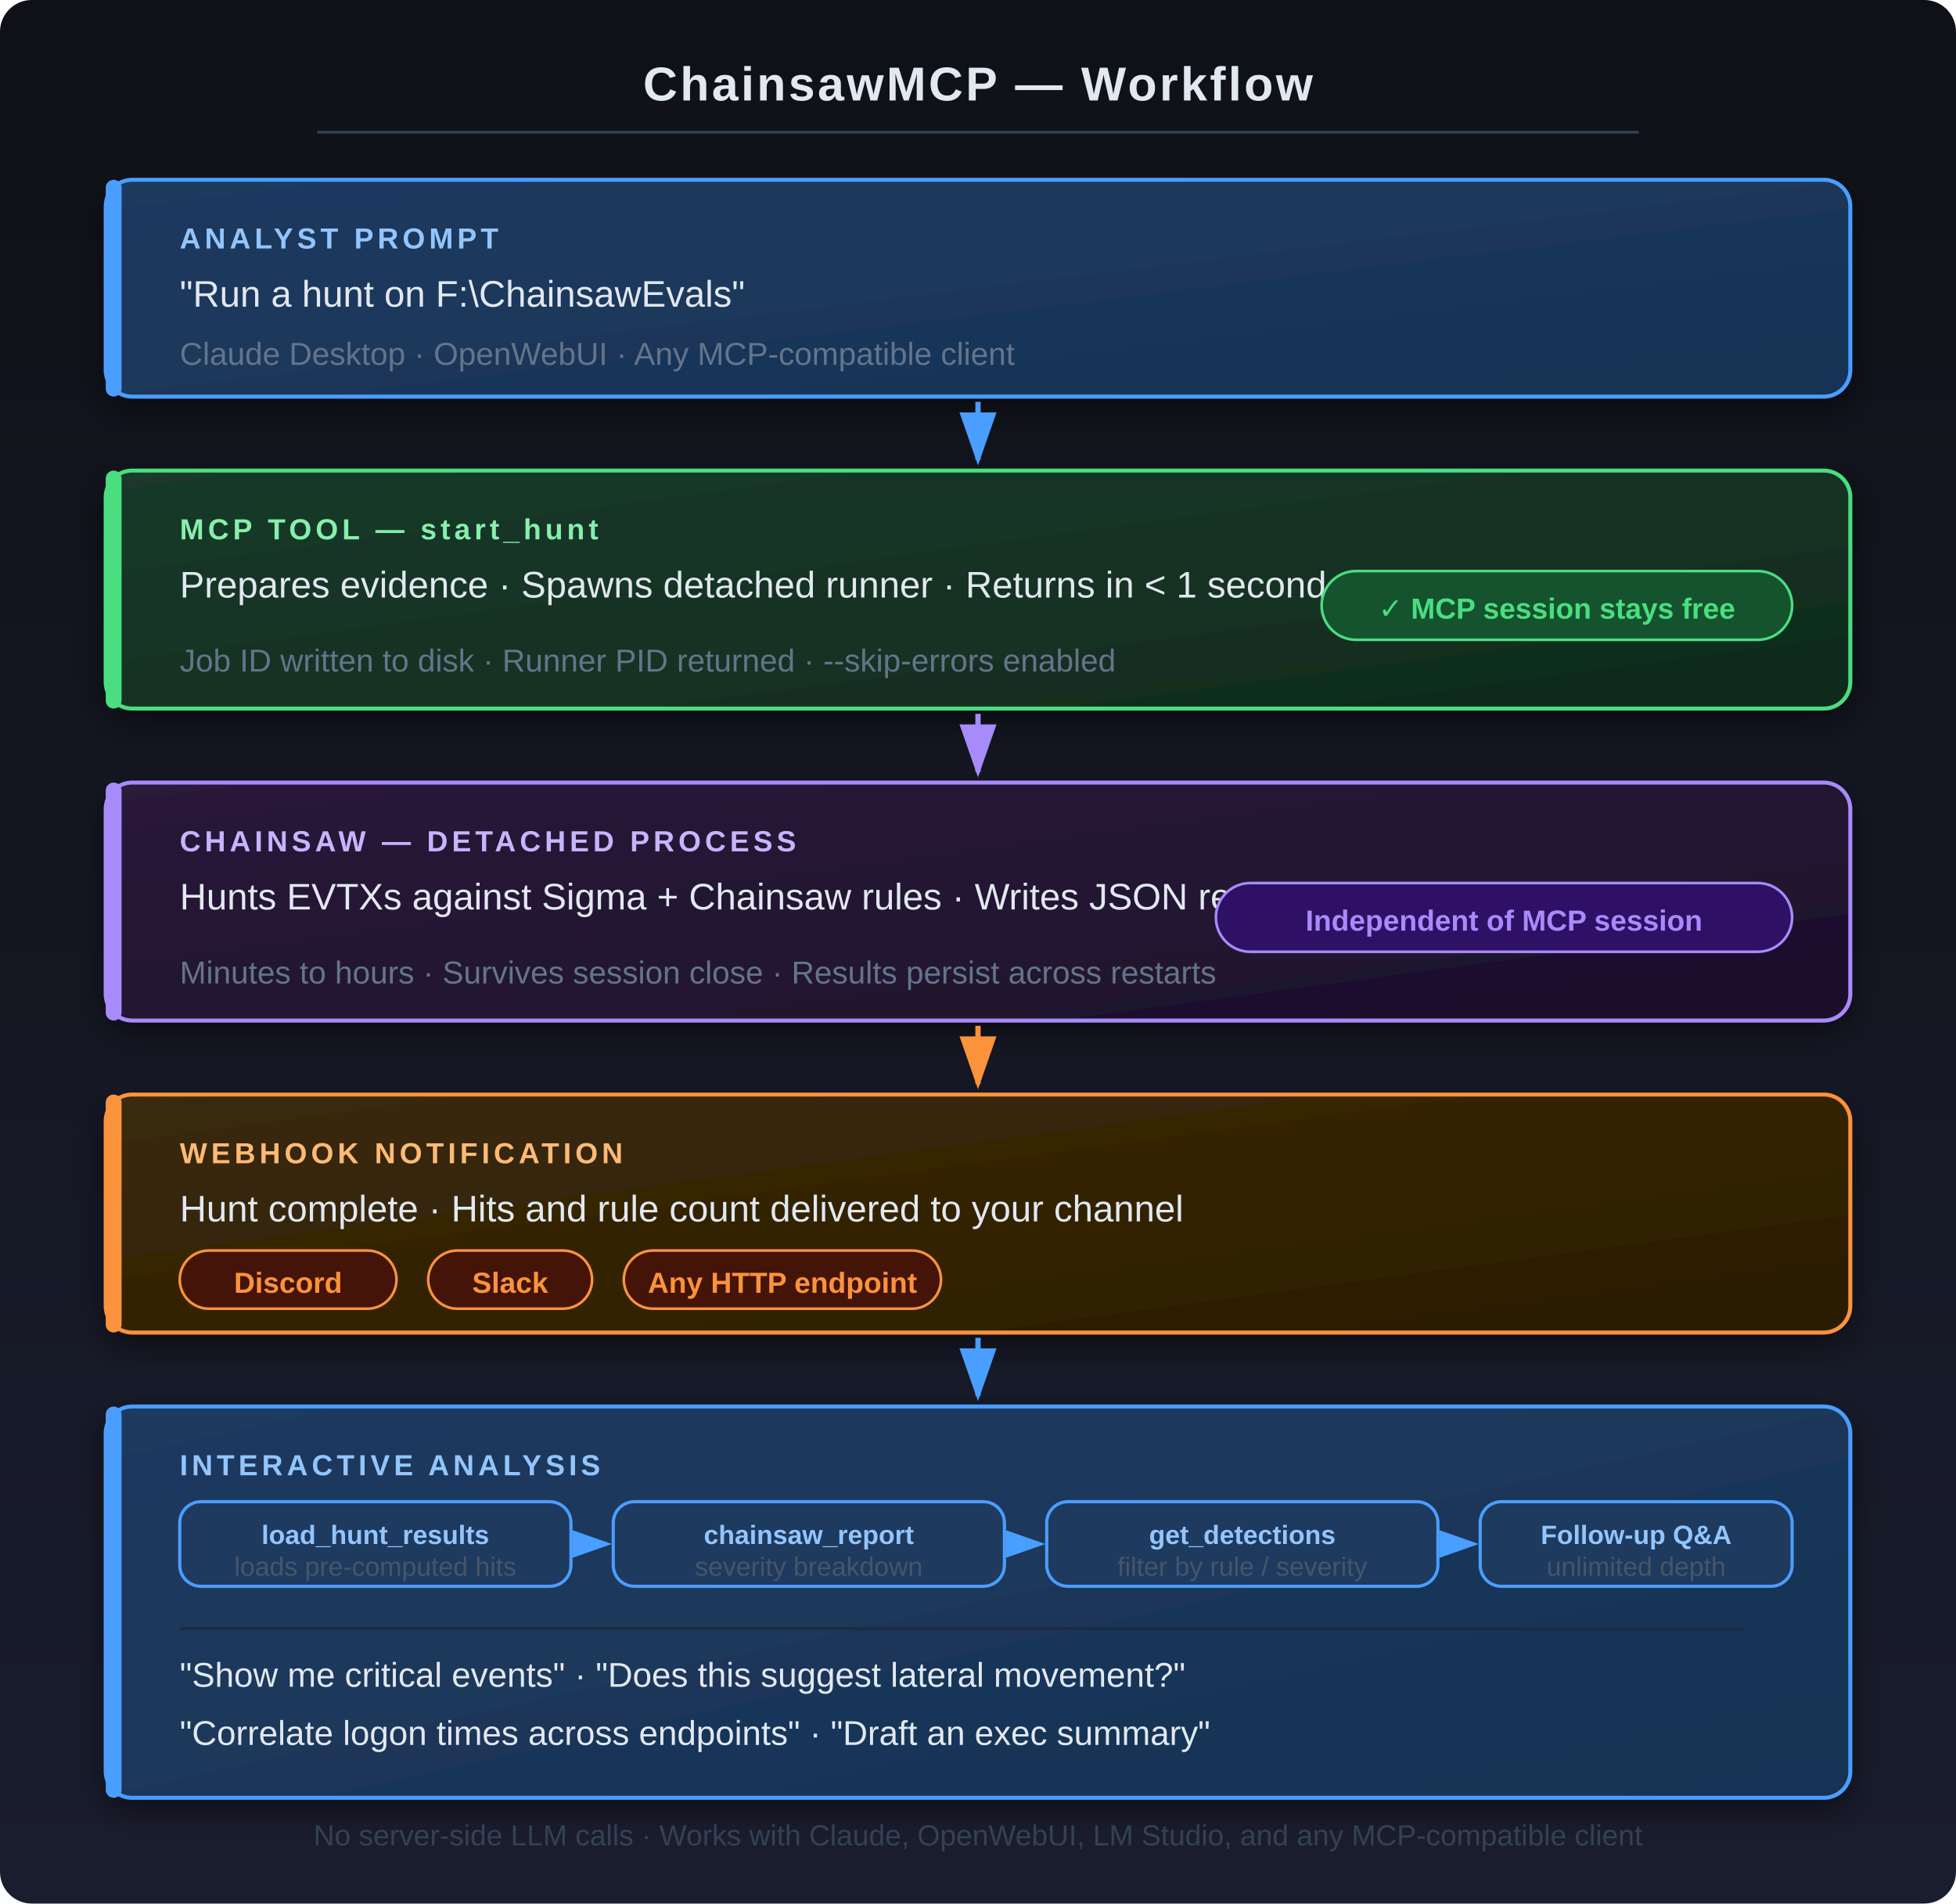
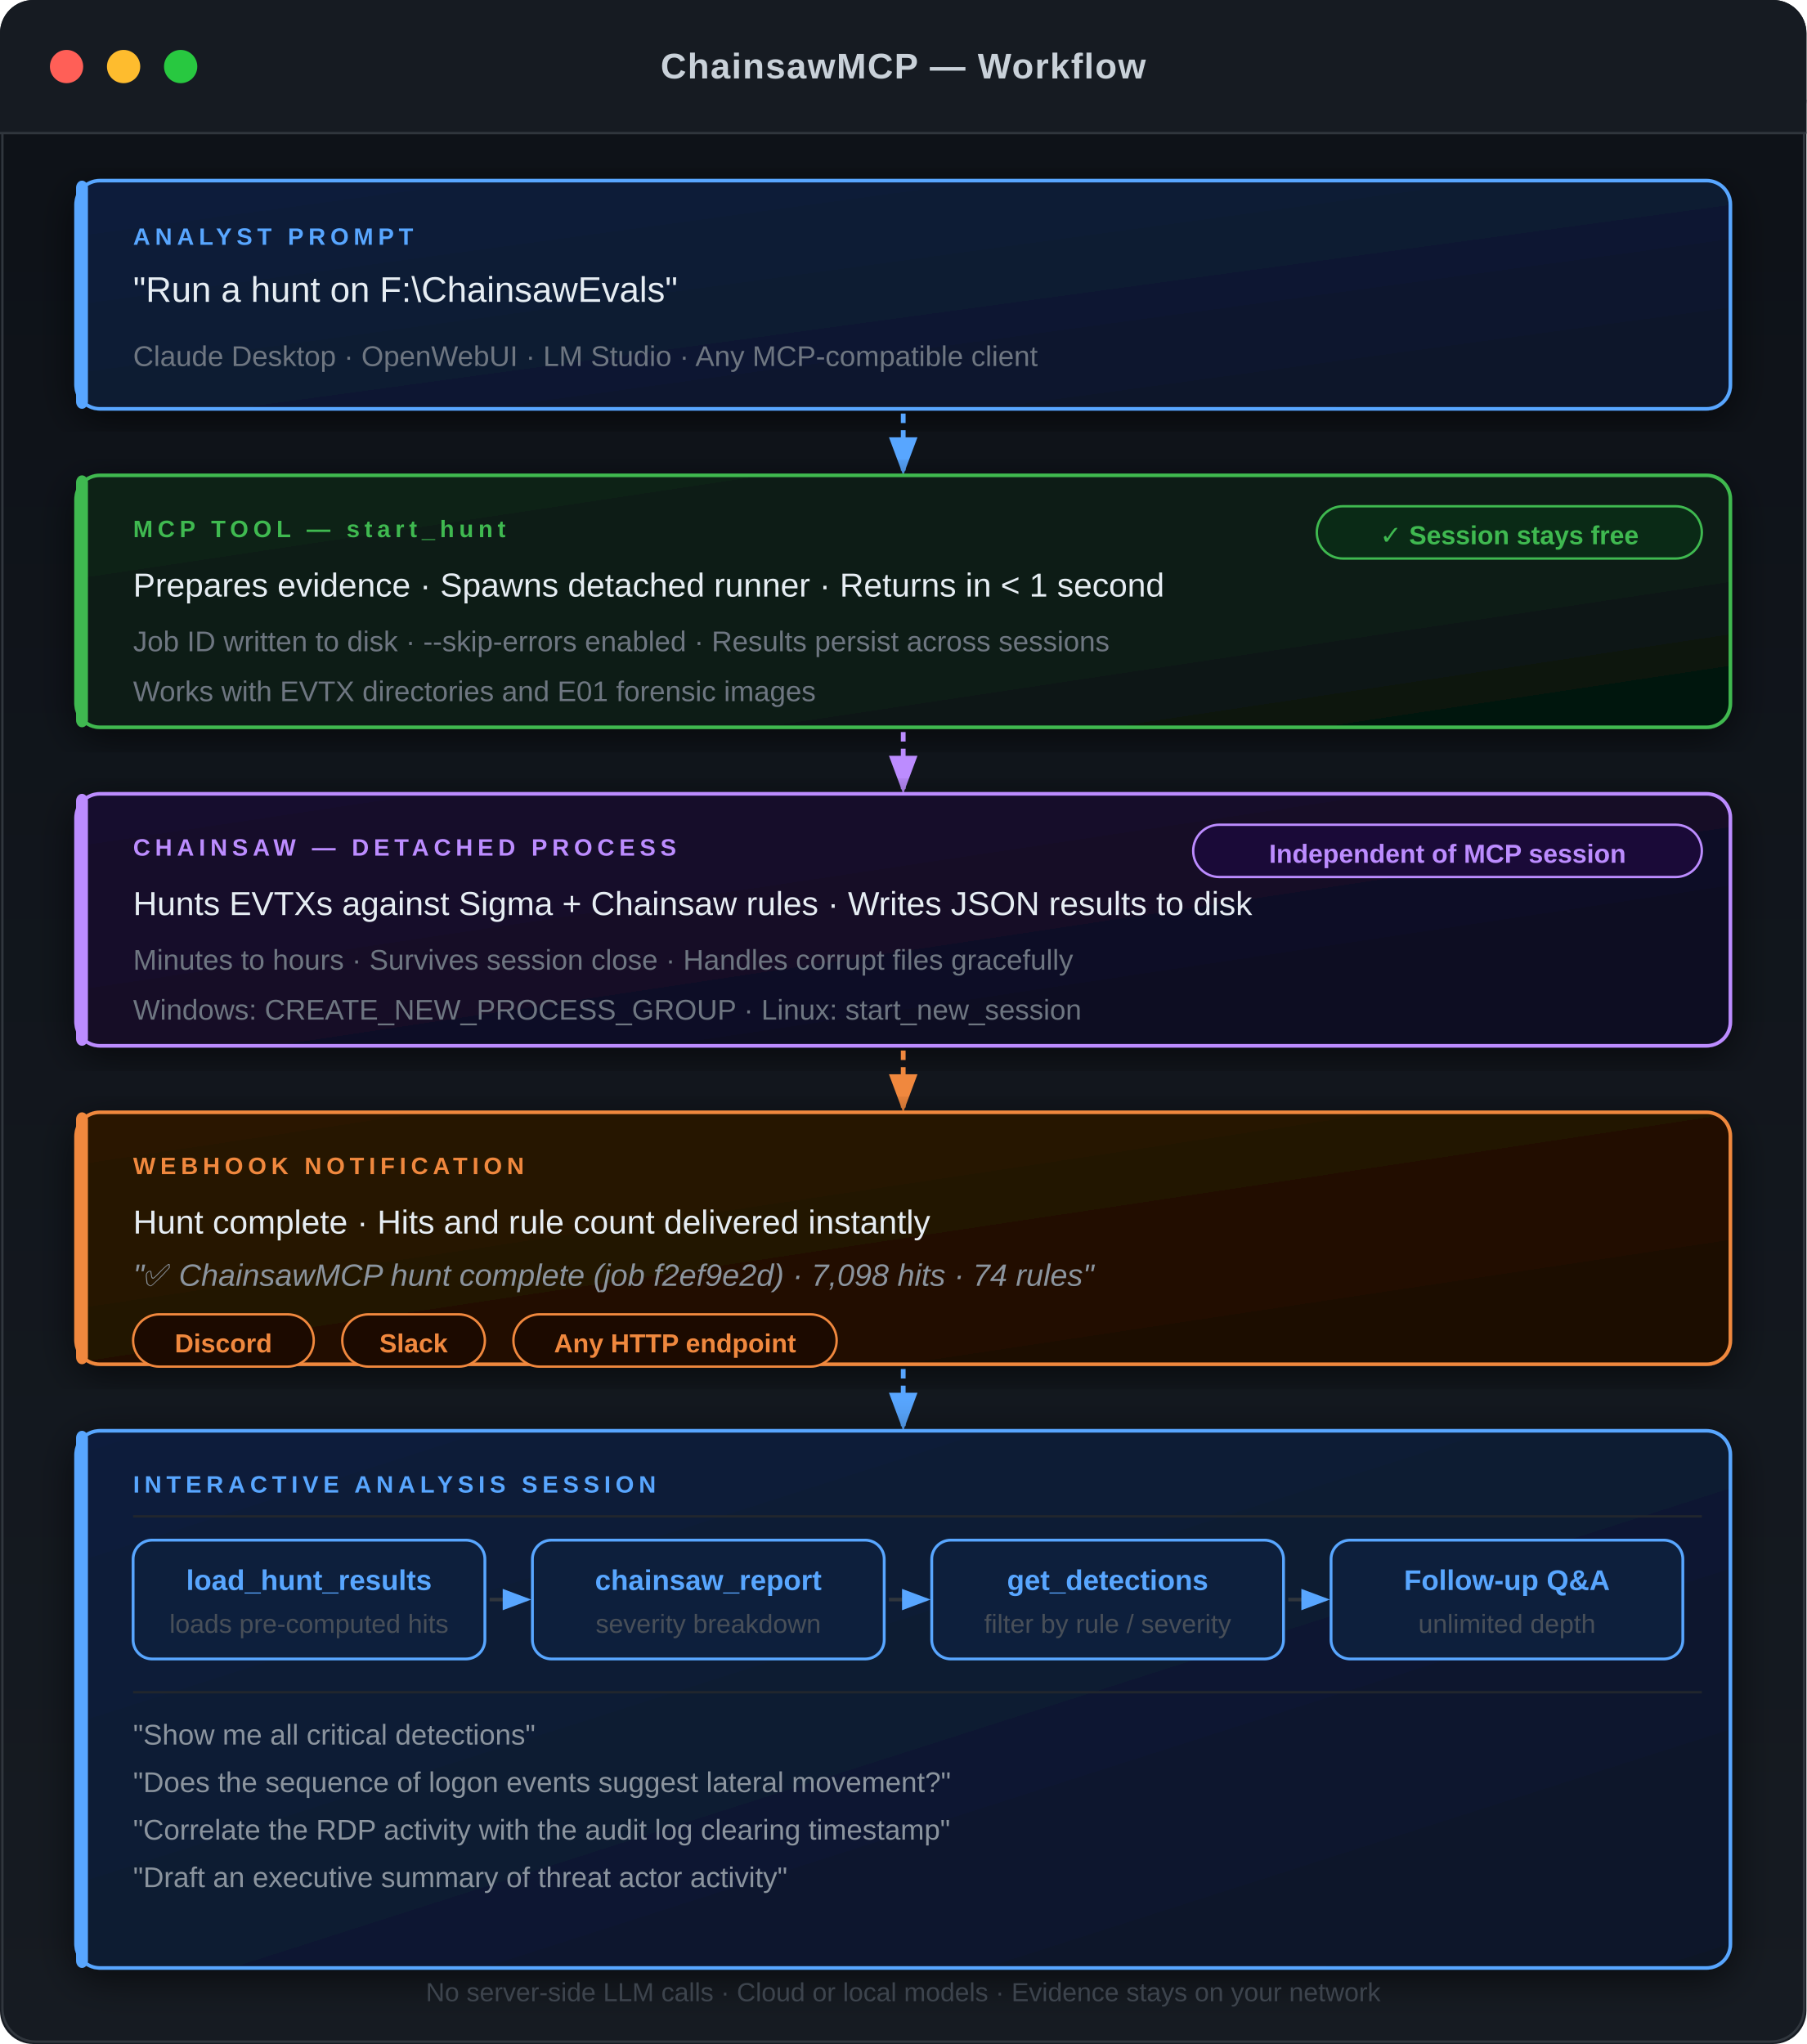
- <svg xmlns="http://www.w3.org/2000/svg" viewBox="0 0 740 720" width="740" height="720" font-family="'Segoe UI', 'Helvetica Neue', Arial, sans-serif">
+ <svg xmlns="http://www.w3.org/2000/svg" viewBox="0 0 760 860" width="760" height="860" font-family="'Segoe UI', 'Helvetica Neue', Arial, sans-serif">
  <defs>
-     <linearGradient id="bgGrad" x1="0" y1="0" x2="0" y2="1">
-       <stop offset="0%" stop-color="#0f1117" />
-       <stop offset="100%" stop-color="#1a1d2e" />
+     <linearGradient id="bg" x1="0" y1="0" x2="0" y2="1">
+       <stop offset="0%" stop-color="#0d1117" />
+       <stop offset="100%" stop-color="#161b22" />
    </linearGradient>
-     <linearGradient id="analystGrad" x1="0" y1="0" x2="1" y2="1">
-       <stop offset="0%" stop-color="#1e3a5f" />
-       <stop offset="100%" stop-color="#163354" />
+     <linearGradient id="fillBlue" x1="0" y1="0" x2="1" y2="1">
+       <stop offset="0%" stop-color="#0d1f3c" />
+       <stop offset="100%" stop-color="#091528" />
    </linearGradient>
-     <linearGradient id="huntGrad" x1="0" y1="0" x2="1" y2="1">
-       <stop offset="0%" stop-color="#1a3a2a" />
-       <stop offset="100%" stop-color="#0f2a1c" />
+     <linearGradient id="fillGreen" x1="0" y1="0" x2="1" y2="1">
+       <stop offset="0%" stop-color="#0a2218" />
+       <stop offset="100%" stop-color="#061610" />
    </linearGradient>
-     <linearGradient id="chainsawGrad" x1="0" y1="0" x2="1" y2="1">
-       <stop offset="0%" stop-color="#2a1a3a" />
-       <stop offset="100%" stop-color="#1c0f2a" />
+     <linearGradient id="fillPurple" x1="0" y1="0" x2="1" y2="1">
+       <stop offset="0%" stop-color="#160d2e" />
+       <stop offset="100%" stop-color="#0e0820" />
    </linearGradient>
-     <linearGradient id="webhookGrad" x1="0" y1="0" x2="1" y2="1">
-       <stop offset="0%" stop-color="#3a2a0a" />
-       <stop offset="100%" stop-color="#2a1c00" />
+     <linearGradient id="fillOrange" x1="0" y1="0" x2="1" y2="1">
+       <stop offset="0%" stop-color="#2a1500" />
+       <stop offset="100%" stop-color="#1c0e00" />
    </linearGradient>
-     <linearGradient id="analysisGrad" x1="0" y1="0" x2="1" y2="1">
-       <stop offset="0%" stop-color="#1e3a5f" />
-       <stop offset="100%" stop-color="#163354" />
-     </linearGradient>
-     <filter id="glow" x="-20%" y="-20%" width="140%" height="140%">
-       <feGaussianBlur stdDeviation="3" result="blur" />
-       <feMerge>
-         <feMergeNode in="blur" />
-         <feMergeNode in="SourceGraphic" />
-       </feMerge>
+     <filter id="cardShadow">
+       <feDropShadow dx="0" dy="4" stdDeviation="8" flood-color="#000" flood-opacity="0.6" />
    </filter>
-     <filter id="shadow" x="-5%" y="-5%" width="110%" height="120%">
-       <feDropShadow dx="0" dy="4" stdDeviation="6" flood-color="#000000" flood-opacity="0.5" />
-     </filter>
-     <marker id="arrowBlue" markerWidth="10" markerHeight="7" refX="9" refY="3.5" orient="auto">
-       <polygon points="0 0, 10 3.5, 0 7" fill="#4a9eff" />
+     <marker id="arrowBlue" markerWidth="8" markerHeight="6" refX="7" refY="3" orient="auto">
+       <polygon points="0 0, 8 3, 0 6" fill="#58a6ff" />
    </marker>
-     <marker id="arrowGreen" markerWidth="10" markerHeight="7" refX="9" refY="3.5" orient="auto">
-       <polygon points="0 0, 10 3.5, 0 7" fill="#4ade80" />
+     <marker id="arrowGreen" markerWidth="8" markerHeight="6" refX="7" refY="3" orient="auto">
+       <polygon points="0 0, 8 3, 0 6" fill="#3fb950" />
    </marker>
-     <marker id="arrowOrange" markerWidth="10" markerHeight="7" refX="9" refY="3.5" orient="auto">
-       <polygon points="0 0, 10 3.5, 0 7" fill="#fb923c" />
+     <marker id="arrowPurple" markerWidth="8" markerHeight="6" refX="7" refY="3" orient="auto">
+       <polygon points="0 0, 8 3, 0 6" fill="#bc8cff" />
    </marker>
-     <marker id="arrowPurple" markerWidth="10" markerHeight="7" refX="9" refY="3.5" orient="auto">
-       <polygon points="0 0, 10 3.5, 0 7" fill="#a78bfa" />
+     <marker id="arrowOrange" markerWidth="8" markerHeight="6" refX="7" refY="3" orient="auto">
+       <polygon points="0 0, 8 3, 0 6" fill="#f0883e" />
    </marker>
  </defs>
-   <rect width="740" height="720" fill="url(#bgGrad)" rx="12" />
-   <text x="370" y="38" text-anchor="middle" fill="#e2e8f0" font-size="18" font-weight="700" letter-spacing="1">ChainsawMCP — Workflow</text>
-   <line x1="120" y1="50" x2="620" y2="50" stroke="#334155" stroke-width="1" />
-   <rect x="40" y="68" width="660" height="82" rx="10" fill="url(#analystGrad)" stroke="#4a9eff" stroke-width="1.5" filter="url(#shadow)" />
-   <rect x="40" y="68" width="6" height="82" rx="3" fill="#4a9eff" />
-   <text x="68" y="94" fill="#93c5fd" font-size="11" font-weight="600" letter-spacing="1.5">ANALYST PROMPT</text>
-   <text x="68" y="116" fill="#e2e8f0" font-size="14" font-weight="500">"Run a hunt on F:\ChainsawEvals"</text>
-   <text x="68" y="138" fill="#64748b" font-size="12">Claude Desktop · OpenWebUI · Any MCP-compatible client</text>
-   <line x1="370" y1="152" x2="370" y2="174" stroke="#4a9eff" stroke-width="2" marker-end="url(#arrowBlue)" />
-   <rect x="40" y="178" width="660" height="90" rx="10" fill="url(#huntGrad)" stroke="#4ade80" stroke-width="1.5" filter="url(#shadow)" />
-   <rect x="40" y="178" width="6" height="90" rx="3" fill="#4ade80" />
-   <text x="68" y="204" fill="#86efac" font-size="11" font-weight="600" letter-spacing="1.5">MCP TOOL — start_hunt</text>
-   <text x="68" y="226" fill="#e2e8f0" font-size="14" font-weight="500">Prepares evidence · Spawns detached runner · Returns in &lt; 1 second</text>
-   <rect x="500" y="216" width="178" height="26" rx="13" fill="#14532d" stroke="#4ade80" stroke-width="1" />
-   <text x="589" y="234" text-anchor="middle" fill="#4ade80" font-size="11" font-weight="600">✓ MCP session stays free</text>
-   <text x="68" y="254" fill="#64748b" font-size="12">Job ID written to disk · Runner PID returned · --skip-errors enabled</text>
-   <line x1="370" y1="270" x2="370" y2="292" stroke="#a78bfa" stroke-width="2" marker-end="url(#arrowPurple)" />
-   <rect x="40" y="296" width="660" height="90" rx="10" fill="url(#chainsawGrad)" stroke="#a78bfa" stroke-width="1.5" filter="url(#shadow)" />
-   <rect x="40" y="296" width="6" height="90" rx="3" fill="#a78bfa" />
-   <text x="68" y="322" fill="#c4b5fd" font-size="11" font-weight="600" letter-spacing="1.5">CHAINSAW — DETACHED PROCESS</text>
-   <text x="68" y="344" fill="#e2e8f0" font-size="14" font-weight="500">Hunts EVTXs against Sigma + Chainsaw rules · Writes JSON results to disk</text>
-   <rect x="460" y="334" width="218" height="26" rx="13" fill="#2e1065" stroke="#a78bfa" stroke-width="1" />
-   <text x="569" y="352" text-anchor="middle" fill="#a78bfa" font-size="11" font-weight="600">Independent of MCP session</text>
-   <text x="68" y="372" fill="#64748b" font-size="12">Minutes to hours · Survives session close · Results persist across restarts</text>
-   <line x1="370" y1="388" x2="370" y2="410" stroke="#fb923c" stroke-width="2" marker-end="url(#arrowOrange)" />
-   <rect x="40" y="414" width="660" height="90" rx="10" fill="url(#webhookGrad)" stroke="#fb923c" stroke-width="1.5" filter="url(#shadow)" />
-   <rect x="40" y="414" width="6" height="90" rx="3" fill="#fb923c" />
-   <text x="68" y="440" fill="#fdba74" font-size="11" font-weight="600" letter-spacing="1.5">WEBHOOK NOTIFICATION</text>
-   <text x="68" y="462" fill="#e2e8f0" font-size="14" font-weight="500">Hunt complete · Hits and rule count delivered to your channel</text>
-   <rect x="68" y="473" width="82" height="22" rx="11" fill="#431407" stroke="#fb923c" stroke-width="1" />
-   <text x="109" y="489" text-anchor="middle" fill="#fb923c" font-size="11" font-weight="600">Discord</text>
-   <rect x="162" y="473" width="62" height="22" rx="11" fill="#431407" stroke="#fb923c" stroke-width="1" />
-   <text x="193" y="489" text-anchor="middle" fill="#fb923c" font-size="11" font-weight="600">Slack</text>
-   <rect x="236" y="473" width="120" height="22" rx="11" fill="#431407" stroke="#fb923c" stroke-width="1" />
-   <text x="296" y="489" text-anchor="middle" fill="#fb923c" font-size="11" font-weight="600">Any HTTP endpoint</text>
-   <line x1="370" y1="506" x2="370" y2="528" stroke="#4a9eff" stroke-width="2" marker-end="url(#arrowBlue)" />
-   <rect x="40" y="532" width="660" height="148" rx="10" fill="url(#analysisGrad)" stroke="#4a9eff" stroke-width="1.5" filter="url(#shadow)" />
-   <rect x="40" y="532" width="6" height="148" rx="3" fill="#4a9eff" />
-   <text x="68" y="558" fill="#93c5fd" font-size="11" font-weight="600" letter-spacing="1.5">INTERACTIVE ANALYSIS</text>
-   <rect x="68" y="568" width="148" height="32" rx="8" fill="#1e3a5f" stroke="#4a9eff" stroke-width="1.2" />
-   <text x="142" y="584" text-anchor="middle" fill="#93c5fd" font-size="10" font-weight="700">load_hunt_results</text>
-   <text x="142" y="596" text-anchor="middle" fill="#475569" font-size="10">loads pre-computed hits</text>
-   <rect x="232" y="568" width="148" height="32" rx="8" fill="#1e3a5f" stroke="#4a9eff" stroke-width="1.2" />
-   <text x="306" y="584" text-anchor="middle" fill="#93c5fd" font-size="10" font-weight="700">chainsaw_report</text>
-   <text x="306" y="596" text-anchor="middle" fill="#475569" font-size="10">severity breakdown</text>
-   <rect x="396" y="568" width="148" height="32" rx="8" fill="#1e3a5f" stroke="#4a9eff" stroke-width="1.2" />
-   <text x="470" y="584" text-anchor="middle" fill="#93c5fd" font-size="10" font-weight="700">get_detections</text>
-   <text x="470" y="596" text-anchor="middle" fill="#475569" font-size="10">filter by rule / severity</text>
-   <rect x="560" y="568" width="118" height="32" rx="8" fill="#1e3a5f" stroke="#4a9eff" stroke-width="1.2" />
-   <text x="619" y="584" text-anchor="middle" fill="#93c5fd" font-size="10" font-weight="700">Follow-up Q&amp;A</text>
-   <text x="619" y="596" text-anchor="middle" fill="#475569" font-size="10">unlimited depth</text>
-   <line x1="218" y1="584" x2="230" y2="584" stroke="#334155" stroke-width="1.5" marker-end="url(#arrowBlue)" />
-   <line x1="382" y1="584" x2="394" y2="584" stroke="#334155" stroke-width="1.5" marker-end="url(#arrowBlue)" />
-   <line x1="546" y1="584" x2="558" y2="584" stroke="#334155" stroke-width="1.5" marker-end="url(#arrowBlue)" />
-   <line x1="68" y1="616" x2="660" y2="616" stroke="#1e293b" stroke-width="1" />
-   <text x="68" y="638" fill="#e2e8f0" font-size="13" font-weight="500">"Show me critical events"  ·  "Does this suggest lateral movement?"</text>
-   <text x="68" y="660" fill="#e2e8f0" font-size="13" font-weight="500">"Correlate logon times across endpoints"  ·  "Draft an exec summary"</text>
-   <text x="370" y="698" text-anchor="middle" fill="#334155" font-size="11">No server-side LLM calls · Works with Claude, OpenWebUI, LM Studio, and any MCP-compatible client</text>
+   <rect width="760" height="860" fill="url(#bg)" rx="14" />
+   <rect x="1" y="1" width="758" height="858" fill="none" stroke="#30363d" stroke-width="1" rx="14" />
+   <rect x="0" y="0" width="760" height="56" fill="#161b22" rx="14" />
+   <rect x="0" y="42" width="760" height="14" fill="#161b22" />
+   <line x1="0" y1="56" x2="760" y2="56" stroke="#30363d" stroke-width="1" />
+   <circle cx="28" cy="28" r="7" fill="#ff5f57" />
+   <circle cx="52" cy="28" r="7" fill="#febc2e" />
+   <circle cx="76" cy="28" r="7" fill="#28c840" />
+   <text x="380" y="33" text-anchor="middle" fill="#c9d1d9" font-size="15" font-weight="600" letter-spacing="0.5">ChainsawMCP — Workflow</text>
+   <rect x="32" y="76" width="696" height="96" rx="10" fill="url(#fillBlue)" stroke="#58a6ff" stroke-width="1.5" filter="url(#cardShadow)" />
+   <rect x="32" y="76" width="5" height="96" rx="3" fill="#58a6ff" />
+   <text x="56" y="103" fill="#58a6ff" font-size="10" font-weight="700" letter-spacing="2">ANALYST PROMPT</text>
+   <text x="56" y="127" fill="#e6edf3" font-size="15" font-weight="500">"Run a hunt on F:\ChainsawEvals"</text>
+   <text x="56" y="154" fill="#6e7681" font-size="12">Claude Desktop · OpenWebUI · LM Studio · Any MCP-compatible client</text>
+   <line x1="380" y1="174" x2="380" y2="198" stroke="#58a6ff" stroke-width="2" stroke-dasharray="4 3" marker-end="url(#arrowBlue)" />
+   <rect x="32" y="200" width="696" height="106" rx="10" fill="url(#fillGreen)" stroke="#3fb950" stroke-width="1.5" filter="url(#cardShadow)" />
+   <rect x="32" y="200" width="5" height="106" rx="3" fill="#3fb950" />
+   <text x="56" y="226" fill="#3fb950" font-size="10" font-weight="700" letter-spacing="2">MCP TOOL — start_hunt</text>
+   <rect x="554" y="213" width="162" height="22" rx="11" fill="#0a2a16" stroke="#3fb950" stroke-width="1" />
+   <text x="635" y="229" text-anchor="middle" fill="#3fb950" font-size="11" font-weight="600">✓ Session stays free</text>
+   <text x="56" y="251" fill="#e6edf3" font-size="14">Prepares evidence · Spawns detached runner · Returns in &lt; 1 second</text>
+   <text x="56" y="274" fill="#6e7681" font-size="12">Job ID written to disk · --skip-errors enabled · Results persist across sessions</text>
+   <text x="56" y="295" fill="#6e7681" font-size="12">Works with EVTX directories and E01 forensic images</text>
+   <line x1="380" y1="308" x2="380" y2="332" stroke="#bc8cff" stroke-width="2" stroke-dasharray="4 3" marker-end="url(#arrowPurple)" />
+   <rect x="32" y="334" width="696" height="106" rx="10" fill="url(#fillPurple)" stroke="#bc8cff" stroke-width="1.5" filter="url(#cardShadow)" />
+   <rect x="32" y="334" width="5" height="106" rx="3" fill="#bc8cff" />
+   <text x="56" y="360" fill="#bc8cff" font-size="10" font-weight="700" letter-spacing="2">CHAINSAW — DETACHED PROCESS</text>
+   <rect x="502" y="347" width="214" height="22" rx="11" fill="#1a0a38" stroke="#bc8cff" stroke-width="1" />
+   <text x="609" y="363" text-anchor="middle" fill="#bc8cff" font-size="11" font-weight="600">Independent of MCP session</text>
+   <text x="56" y="385" fill="#e6edf3" font-size="14">Hunts EVTXs against Sigma + Chainsaw rules · Writes JSON results to disk</text>
+   <text x="56" y="408" fill="#6e7681" font-size="12">Minutes to hours · Survives session close · Handles corrupt files gracefully</text>
+   <text x="56" y="429" fill="#6e7681" font-size="12">Windows: CREATE_NEW_PROCESS_GROUP · Linux: start_new_session</text>
+   <line x1="380" y1="442" x2="380" y2="466" stroke="#f0883e" stroke-width="2" stroke-dasharray="4 3" marker-end="url(#arrowOrange)" />
+   <rect x="32" y="468" width="696" height="106" rx="10" fill="url(#fillOrange)" stroke="#f0883e" stroke-width="1.5" filter="url(#cardShadow)" />
+   <rect x="32" y="468" width="5" height="106" rx="3" fill="#f0883e" />
+   <text x="56" y="494" fill="#f0883e" font-size="10" font-weight="700" letter-spacing="2">WEBHOOK NOTIFICATION</text>
+   <text x="56" y="519" fill="#e6edf3" font-size="14">Hunt complete · Hits and rule count delivered instantly</text>
+   <text x="56" y="541" fill="#8b949e" font-size="13" font-style="italic">"✅ ChainsawMCP hunt complete (job f2ef9e2d) · 7,098 hits · 74 rules"</text>
+   <rect x="56" y="553" width="76" height="22" rx="11" fill="#1c0a00" stroke="#f0883e" stroke-width="1" />
+   <text x="94" y="569" text-anchor="middle" fill="#f0883e" font-size="11" font-weight="600">Discord</text>
+   <rect x="144" y="553" width="60" height="22" rx="11" fill="#1c0a00" stroke="#f0883e" stroke-width="1" />
+   <text x="174" y="569" text-anchor="middle" fill="#f0883e" font-size="11" font-weight="600">Slack</text>
+   <rect x="216" y="553" width="136" height="22" rx="11" fill="#1c0a00" stroke="#f0883e" stroke-width="1" />
+   <text x="284" y="569" text-anchor="middle" fill="#f0883e" font-size="11" font-weight="600">Any HTTP endpoint</text>
+   <line x1="380" y1="576" x2="380" y2="600" stroke="#58a6ff" stroke-width="2" stroke-dasharray="4 3" marker-end="url(#arrowBlue)" />
+   <rect x="32" y="602" width="696" height="226" rx="10" fill="url(#fillBlue)" stroke="#58a6ff" stroke-width="1.5" filter="url(#cardShadow)" />
+   <rect x="32" y="602" width="5" height="226" rx="3" fill="#58a6ff" />
+   <text x="56" y="628" fill="#58a6ff" font-size="10" font-weight="700" letter-spacing="2">INTERACTIVE ANALYSIS SESSION</text>
+   <line x1="56" y1="638" x2="716" y2="638" stroke="#21262d" stroke-width="1" />
+   <rect x="56" y="648" width="148" height="50" rx="8" fill="#0d1f3c" stroke="#58a6ff" stroke-width="1.2" />
+   <text x="130" y="669" text-anchor="middle" fill="#58a6ff" font-size="12" font-weight="700">load_hunt_results</text>
+   <text x="130" y="687" text-anchor="middle" fill="#484f58" font-size="11">loads pre-computed hits</text>
+   <line x1="206" y1="673" x2="222" y2="673" stroke="#30363d" stroke-width="1.5" marker-end="url(#arrowBlue)" />
+   <rect x="224" y="648" width="148" height="50" rx="8" fill="#0d1f3c" stroke="#58a6ff" stroke-width="1.2" />
+   <text x="298" y="669" text-anchor="middle" fill="#58a6ff" font-size="12" font-weight="700">chainsaw_report</text>
+   <text x="298" y="687" text-anchor="middle" fill="#484f58" font-size="11">severity breakdown</text>
+   <line x1="374" y1="673" x2="390" y2="673" stroke="#30363d" stroke-width="1.5" marker-end="url(#arrowBlue)" />
+   <rect x="392" y="648" width="148" height="50" rx="8" fill="#0d1f3c" stroke="#58a6ff" stroke-width="1.2" />
+   <text x="466" y="669" text-anchor="middle" fill="#58a6ff" font-size="12" font-weight="700">get_detections</text>
+   <text x="466" y="687" text-anchor="middle" fill="#484f58" font-size="11">filter by rule / severity</text>
+   <line x1="542" y1="673" x2="558" y2="673" stroke="#30363d" stroke-width="1.5" marker-end="url(#arrowBlue)" />
+   <rect x="560" y="648" width="148" height="50" rx="8" fill="#0d1f3c" stroke="#58a6ff" stroke-width="1.2" />
+   <text x="634" y="669" text-anchor="middle" fill="#58a6ff" font-size="12" font-weight="700">Follow-up Q&amp;A</text>
+   <text x="634" y="687" text-anchor="middle" fill="#484f58" font-size="11">unlimited depth</text>
+   <line x1="56" y1="712" x2="716" y2="712" stroke="#21262d" stroke-width="1" />
+   <text x="56" y="734" fill="#8b949e" font-size="12">"Show me all critical detections"</text>
+   <text x="56" y="754" fill="#8b949e" font-size="12">"Does the sequence of logon events suggest lateral movement?"</text>
+   <text x="56" y="774" fill="#8b949e" font-size="12">"Correlate the RDP activity with the audit log clearing timestamp"</text>
+   <text x="56" y="794" fill="#8b949e" font-size="12">"Draft an executive summary of threat actor activity"</text>
+   <text x="380" y="842" text-anchor="middle" fill="#3d444d" font-size="11">
+     No server-side LLM calls · Cloud or local models · Evidence stays on your network
+   </text>
</svg>
